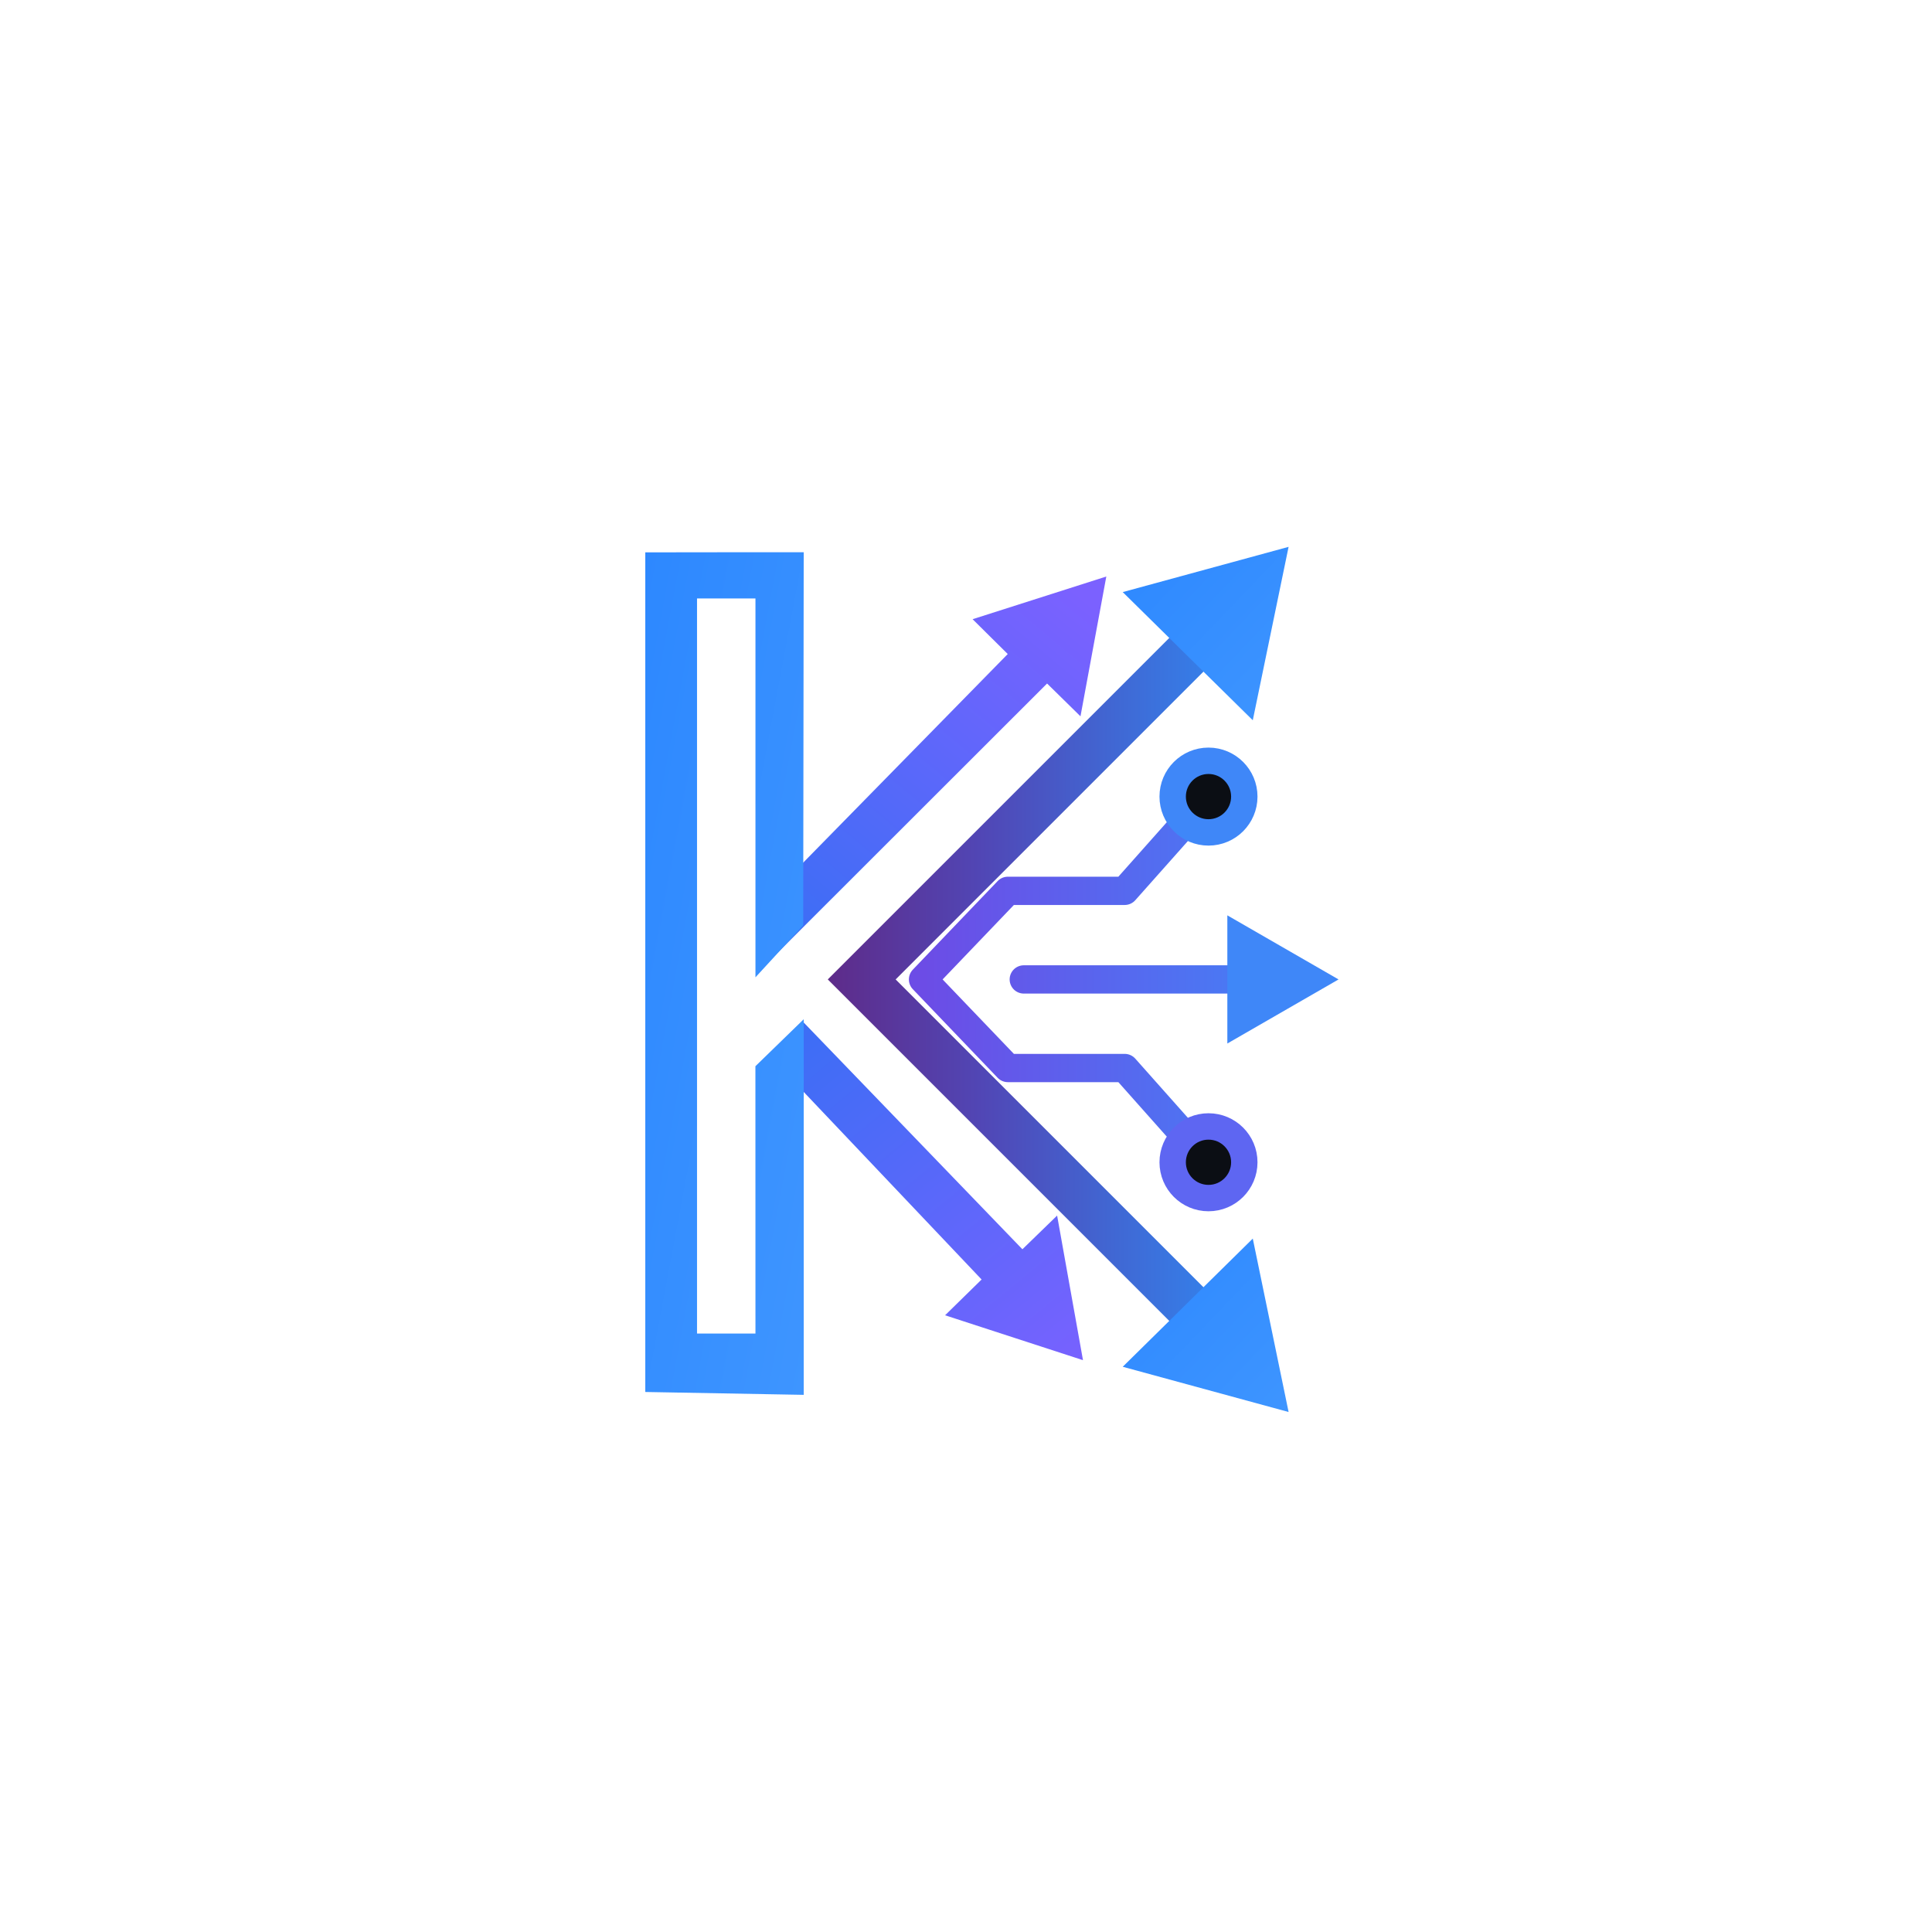
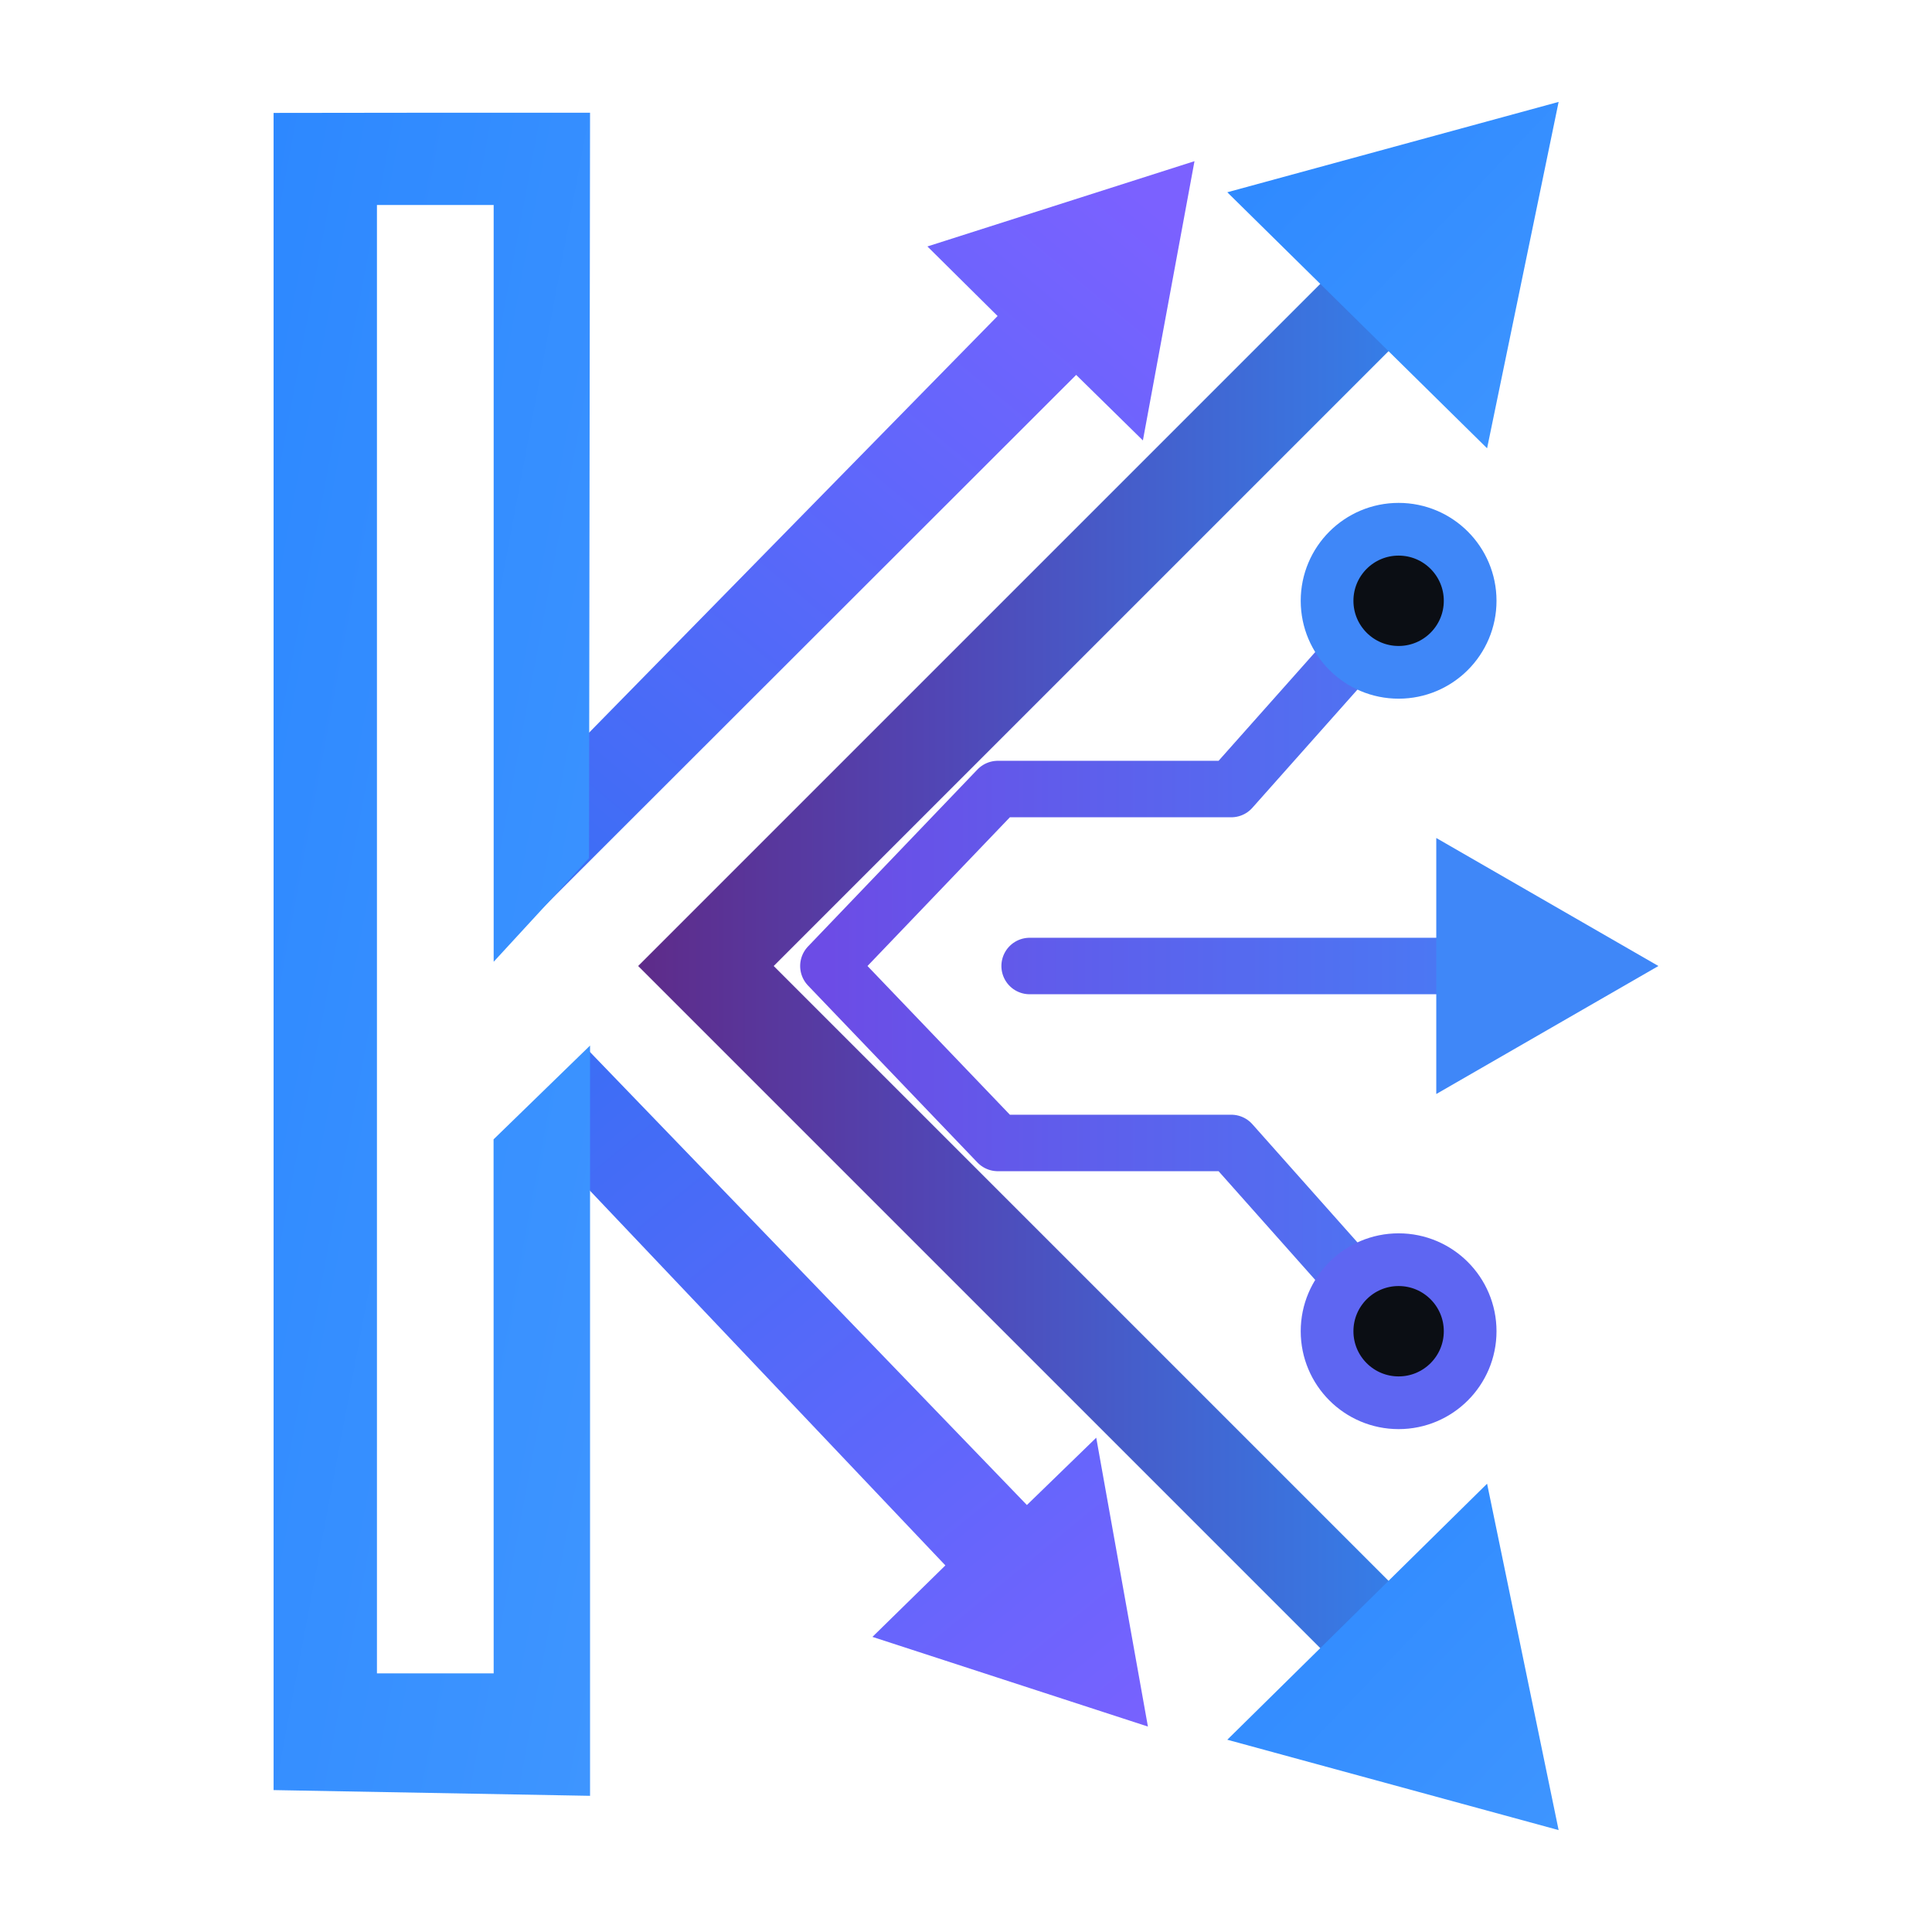
<svg xmlns="http://www.w3.org/2000/svg" version="1.1" width="1000" height="1000" viewBox="0 0 1000 1000" xml:space="preserve">
  <defs>
</defs>
-   <g transform="matrix(0.9728 0.0745 -0.0745 0.9728 482.6882 399.6379)">
+   <g transform="matrix(1.9431 0.1488 -0.1488 1.9431 438.6227 285.6392)">
    <linearGradient id="SVGID_159" gradientUnits="userSpaceOnUse" gradientTransform="matrix(1 0 0 1 -27.9808 0)" x1="419" y1="490" x2="559" y2="293">
      <stop offset="0%" style="stop-color:rgb(59,110,245);stop-opacity: 1" />
      <stop offset="100%" style="stop-color:rgb(123,97,255);stop-opacity: 1" />
    </linearGradient>
    <path style="stroke: none; stroke-width: 1; stroke-dasharray: none; stroke-linecap: butt; stroke-dashoffset: 0; stroke-linejoin: miter; stroke-miterlimit: 4; fill: url(#SVGID_159); fill-rule: nonzero; opacity: 1;" transform=" translate(-475.0096, -403.501)" d="M 391.019 479.502 L 510 338 L 490 321 L 559 293 L 551 368 L 532 352 L 392.925 514.002 Z" stroke-linecap="round" />
  </g>
-   <g transform="matrix(1.0056 -0.0713 0.0713 1.0056 486.7585 616.4687)">
+   <g transform="matrix(2.0087 -0.1424 0.1424 2.0087 446.7533 718.7709)">
    <linearGradient id="SVGID_160" gradientUnits="userSpaceOnUse" gradientTransform="matrix(1 0 0 1 6.249 11.382)" x1="419" y1="538" x2="559" y2="735">
      <stop offset="0%" style="stop-color:rgb(59,110,245);stop-opacity: 1" />
      <stop offset="100%" style="stop-color:rgb(123,97,255);stop-opacity: 1" />
    </linearGradient>
    <path style="stroke: none; stroke-width: 1; stroke-dasharray: none; stroke-linecap: butt; stroke-dashoffset: 0; stroke-linejoin: miter; stroke-miterlimit: 4; fill: url(#SVGID_160); fill-rule: nonzero; opacity: 1;" transform=" translate(-492.1245, -643.191)" d="M 427.769 551.382 L 532 676 L 551 660 L 559 735 L 490 707 L 510 690 L 425.249 586.935 Z" stroke-linecap="round" />
  </g>
-   <g transform="matrix(0.9756 0 0 0.9756 526.5112 506.9494)">
+   <g transform="matrix(1.9488 0 0 1.9488 526.1617 500)">
    <linearGradient id="SVGID_161" gradientUnits="userSpaceOnUse" gradientTransform="matrix(1 0 0 1 0 0)" x1="452" y1="514" x2="653" y2="514">
      <stop offset="0%" style="stop-color:rgb(94,43,137);stop-opacity: 1" />
      <stop offset="40%" style="stop-color:rgb(81,70,181);stop-opacity: 1" />
      <stop offset="100%" style="stop-color:rgb(53,126,232);stop-opacity: 1" />
    </linearGradient>
    <path style="stroke: none; stroke-width: 1; stroke-dasharray: none; stroke-linecap: butt; stroke-dashoffset: 0; stroke-linejoin: miter; stroke-miterlimit: 4; fill: url(#SVGID_161); fill-rule: nonzero; opacity: 1;" transform=" translate(-552.5, -514)" d="M 452 514 L 635 331 L 653 349 L 488 514 L 653 679 L 635 697 Z" stroke-linecap="round" />
  </g>
-   <g transform="matrix(0.9756 0 0 0.9756 375 503.9127)">
+   <g transform="matrix(1.9488 0 0 1.9488 223.5095 493.9341)">
    <linearGradient id="SVGID_162" gradientUnits="objectBoundingBox" gradientTransform="matrix(1 0 0 1 0 0)" x1="0" y1="0" x2="1" y2="1">
      <stop offset="0%" style="stop-color:rgb(45,136,255);stop-opacity: 1" />
      <stop offset="100%" style="stop-color:rgb(62,149,255);stop-opacity: 1" />
    </linearGradient>
    <path style="stroke: none; stroke-width: 1; stroke-dasharray: none; stroke-linecap: butt; stroke-dashoffset: 0; stroke-linejoin: miter; stroke-miterlimit: 4; fill: url(#SVGID_162); fill-rule: nonzero; opacity: 1;" transform=" translate(-372.5745, -516.0106)" d="M 330.549 292.545 L 368.808 292.498 L 414.6 292.498 L 414.329 490.475 L 389 518 L 389 317 L 358 317 L 358 707 L 389 707 L 388.975 565.168 L 414.6 540.252 L 414.6 739.523 L 330.549 738 Z" stroke-linecap="round" />
  </g>
-   <g transform="matrix(0.9756 0 0 0.9756 624.0468 327.9268)">
+   <g transform="matrix(1.9488 0 0 1.9488 720.9946 142.3922)">
    <linearGradient id="SVGID_163" gradientUnits="objectBoundingBox" gradientTransform="matrix(1 0 0 1 0 0)" x1="0" y1="0" x2="1" y2="1">
      <stop offset="0%" style="stop-color:rgb(45,136,255);stop-opacity: 1" />
      <stop offset="100%" style="stop-color:rgb(62,149,255);stop-opacity: 1" />
    </linearGradient>
    <path style="stroke: none; stroke-width: 1; stroke-dasharray: none; stroke-linecap: butt; stroke-dashoffset: 0; stroke-linejoin: miter; stroke-miterlimit: 4; fill: url(#SVGID_163); fill-rule: nonzero; opacity: 1;" transform=" translate(-646, -321)" d="M 602 299 L 690 275 L 671 367 Z" stroke-linecap="round" />
  </g>
-   <g transform="matrix(0.9756 0 0 0.9756 624.0468 685.972)">
+   <g transform="matrix(1.9488 0 0 1.9488 720.9946 857.6078)">
    <linearGradient id="SVGID_164" gradientUnits="objectBoundingBox" gradientTransform="matrix(1 0 0 1 0 0)" x1="0" y1="0" x2="1" y2="1">
      <stop offset="0%" style="stop-color:rgb(45,136,255);stop-opacity: 1" />
      <stop offset="100%" style="stop-color:rgb(62,149,255);stop-opacity: 1" />
    </linearGradient>
    <polygon style="stroke: none; stroke-width: 1; stroke-dasharray: none; stroke-linecap: butt; stroke-dashoffset: 0; stroke-linejoin: miter; stroke-miterlimit: 4; fill: url(#SVGID_164); fill-rule: nonzero; opacity: 1;" points="-44,22 44,46 25,-46 " />
  </g>
-   <g transform="matrix(0.9756 0 0 0.9756 545.5625 506.9494)">
+   <g transform="matrix(1.9488 0 0 1.9488 564.2178 500)">
    <linearGradient id="SVGID_165" gradientUnits="userSpaceOnUse" gradientTransform="matrix(1 0 0 1 0 0)" x1="502" y1="514" x2="724" y2="514">
      <stop offset="0%" style="stop-color:rgb(108,76,230);stop-opacity: 1" />
      <stop offset="100%" style="stop-color:rgb(63,135,248);stop-opacity: 1" />
    </linearGradient>
    <path style="stroke: url(#SVGID_165); stroke-width: 15; stroke-dasharray: none; stroke-linecap: round; stroke-dashoffset: 0; stroke-linejoin: round; stroke-miterlimit: 4; fill: none; fill-rule: nonzero; opacity: 1;" transform=" translate(-571.5, -514)" d="M 641 431 L 609 467 L 547 467 L 502 514 L 547 561 L 609 561 L 641 597" stroke-linecap="round" />
  </g>
-   <g transform="matrix(0.9756 0 0 0.9756 625.5119 412.3168)">
+   <g transform="matrix(1.9488 0 0 1.9488 723.9212 310.966)">
    <circle style="stroke: rgb(63,135,248); stroke-width: 14; stroke-dasharray: none; stroke-linecap: butt; stroke-dashoffset: 0; stroke-linejoin: miter; stroke-miterlimit: 4; fill: rgb(11,14,20); fill-rule: nonzero; opacity: 1;" cx="0" cy="0" r="19" />
  </g>
-   <g transform="matrix(0.9756 0 0 0.9756 625.5119 601.5851)">
+   <g transform="matrix(1.9488 0 0 1.9488 723.9212 689.0402)">
    <circle style="stroke: rgb(94,102,242); stroke-width: 14; stroke-dasharray: none; stroke-linecap: butt; stroke-dashoffset: 0; stroke-linejoin: miter; stroke-miterlimit: 4; fill: rgb(11,14,20); fill-rule: nonzero; opacity: 1;" cx="0" cy="0" r="19" />
  </g>
-   <g transform="matrix(0.9756 0 0 0.9756 584.0482 506.9511)">
+   <g transform="matrix(1.9488 0 0 1.9488 641.0951 500.0034)">
    <linearGradient id="SVGID_166" gradientUnits="userSpaceOnUse" gradientTransform="matrix(1 0 0 1 -612.5 -514)" x1="502" y1="514" x2="724" y2="514">
      <stop offset="0%" style="stop-color:rgb(108,76,230);stop-opacity: 1" />
      <stop offset="100%" style="stop-color:rgb(63,135,248);stop-opacity: 1" />
    </linearGradient>
    <line style="stroke: url(#SVGID_166); stroke-width: 15; stroke-dasharray: none; stroke-linecap: round; stroke-dashoffset: 0; stroke-linejoin: miter; stroke-miterlimit: 4; fill: rgb(0,0,0); fill-rule: nonzero; opacity: 1;" x1="-55.5" y1="0" x2="55.5" y2="0" />
  </g>
-   <g transform="matrix(0.9756 0 0 0.9756 664.0485 506.9509)">
+   <g transform="matrix(1.9488 0 0 1.9488 800.9002 500.003)">
    <polygon style="stroke: none; stroke-width: 1; stroke-dasharray: none; stroke-linecap: butt; stroke-dashoffset: 0; stroke-linejoin: miter; stroke-miterlimit: 4; fill: rgb(63,135,248); fill-rule: nonzero; opacity: 1;" points="-29.5,-34 29.5,0 -29.5,34 " />
  </g>
</svg>
